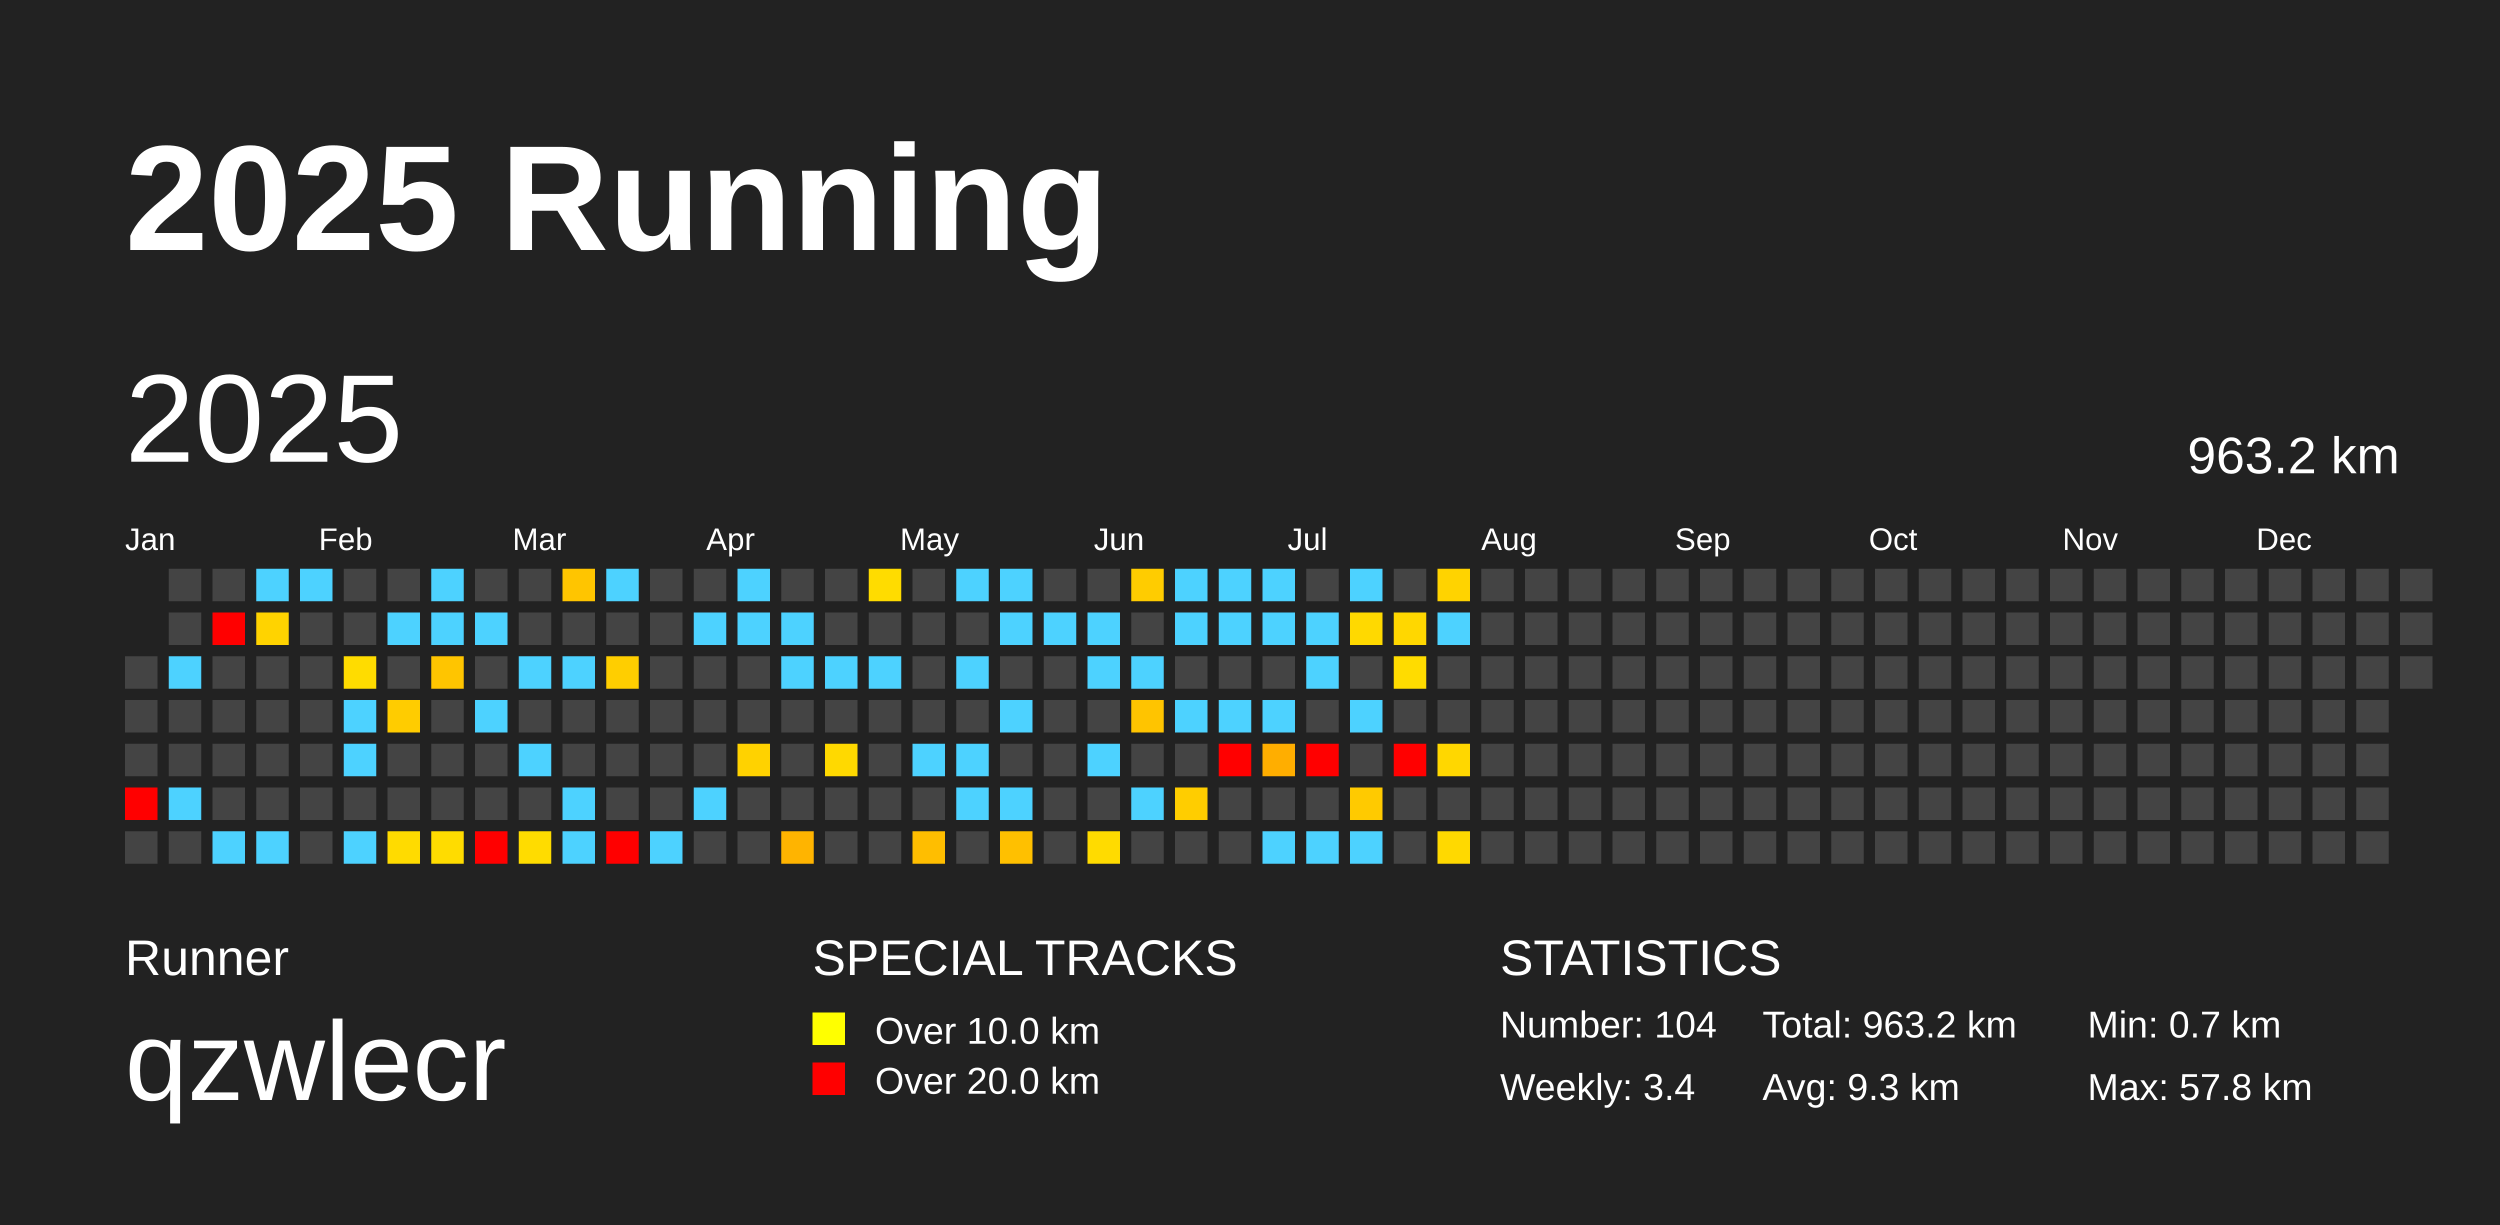
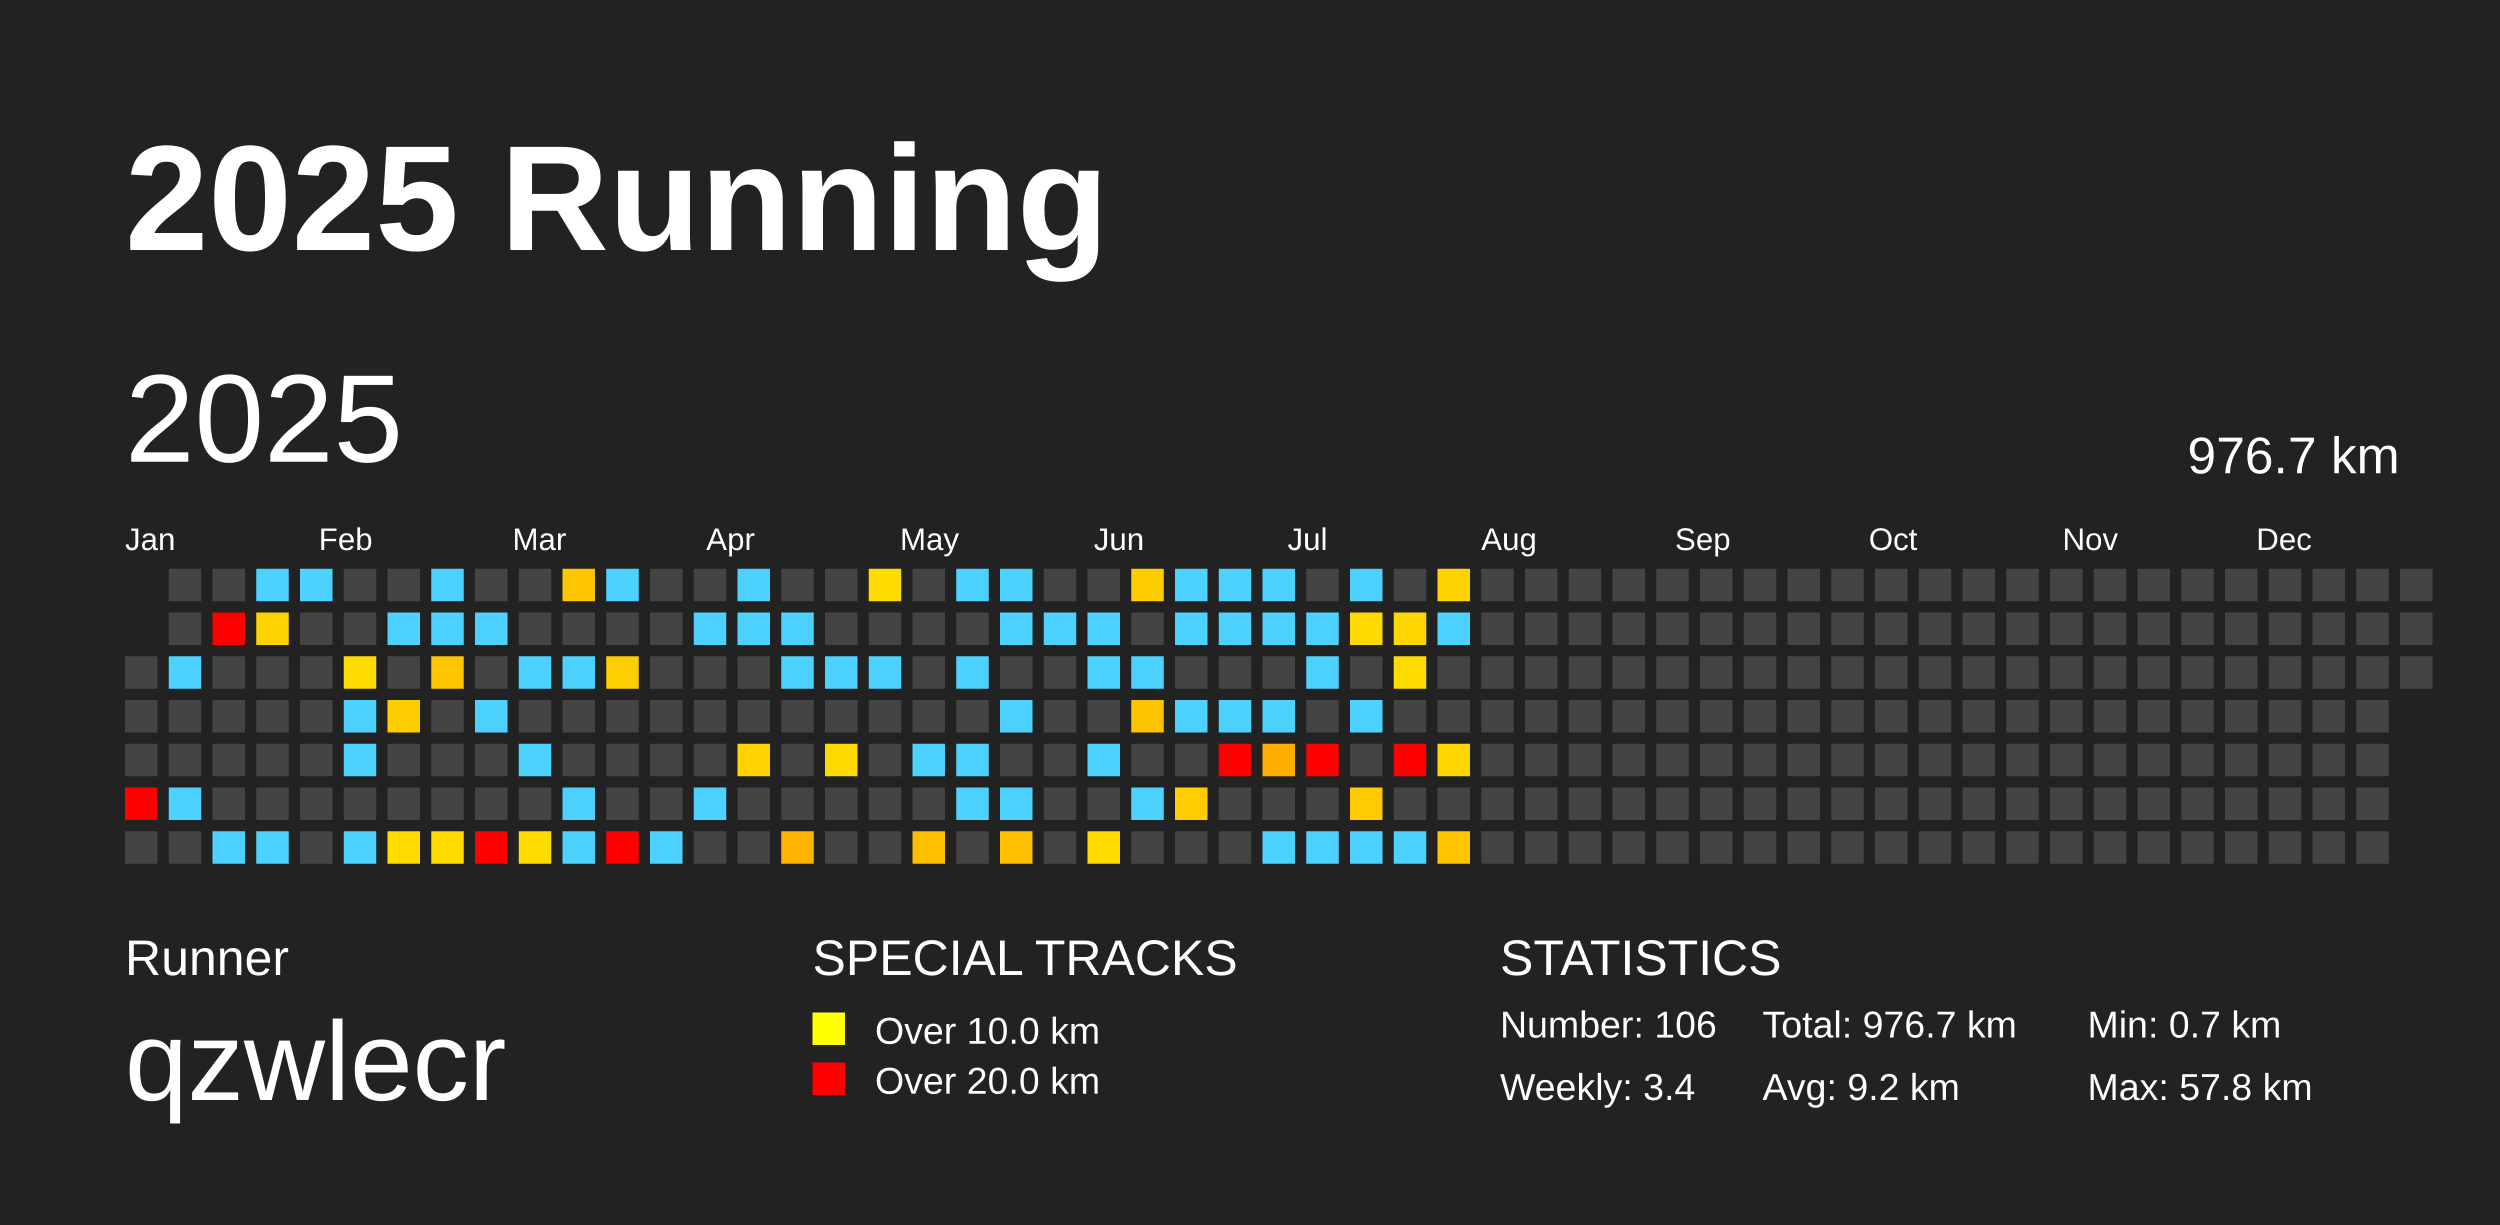
<svg xmlns="http://www.w3.org/2000/svg" baseProfile="full" height="98mm" version="1.1" viewBox="0,0,200,98" width="200mm">
  <defs />
  <rect fill="#222222" height="98" width="200" x="0" y="0" />
  <text fill="#FFFFFF" style="font-size:12px; font-family:Arial; font-weight:bold;" x="10" y="20">2025 Running</text>
  <text fill="#FFFFFF" style="font-size:4px; font-family:Arial" x="10" y="78">Runner</text>
  <text fill="#FFFFFF" style="font-size:9px; font-family:Arial" x="10" y="88">qzwlecr</text>
  <text fill="#FFFFFF" style="font-size:4px; font-family:Arial" x="65" y="78">SPECIAL TRACKS</text>
  <rect fill="yellow" height="2.6" width="2.6" x="65" y="81" />
  <text fill="#FFFFFF" style="font-size:3px; font-family:Arial" x="70" y="83.5">Over 10.0 km</text>
  <rect fill="red" height="2.6" width="2.6" x="65" y="85" />
  <text fill="#FFFFFF" style="font-size:3px; font-family:Arial" x="70" y="87.5">Over 20.0 km</text>
  <text fill="#FFFFFF" style="font-size:4px; font-family:Arial" x="120" y="78">STATISTICS</text>
-   <text fill="#FFFFFF" style="font-size:3px; font-family:Arial" x="120" y="83">Number: 104</text>
+   <text fill="#FFFFFF" style="font-size:3px; font-family:Arial" x="120" y="83">Number: 106</text>
  <text fill="#FFFFFF" style="font-size:3px; font-family:Arial" x="120" y="88">Weekly: 3.4</text>
-   <text fill="#FFFFFF" style="font-size:3px; font-family:Arial" x="141" y="83">Total: 963.2 km</text>
-   <text fill="#FFFFFF" style="font-size:3px; font-family:Arial" x="141" y="88">Avg: 9.3 km</text>
+   <text fill="#FFFFFF" style="font-size:3px; font-family:Arial" x="141" y="83">Total: 976.7 km</text>
+   <text fill="#FFFFFF" style="font-size:3px; font-family:Arial" x="141" y="88">Avg: 9.2 km</text>
  <text fill="#FFFFFF" style="font-size:3px; font-family:Arial" x="167" y="83">Min: 0.7 km</text>
  <text fill="#FFFFFF" style="font-size:3px; font-family:Arial" x="167" y="88">Max: 57.8 km</text>
  <text dominant-baseline="hanging" fill="#FFFFFF" style="font-size:10.0px; font-family:Arial;" x="10" y="30">2025</text>
-   <text dominant-baseline="hanging" fill="#FFFFFF" style="font-size:4.125px; font-family:Arial;" x="175" y="35">963.2 km</text>
+   <text dominant-baseline="hanging" fill="#FFFFFF" style="font-size:4.125px; font-family:Arial;" x="175" y="35">976.7 km</text>
  <text fill="#FFFFFF" style="font-size:2.5px; font-family:Arial" x="10.0" y="44">Jan</text>
  <text fill="#FFFFFF" style="font-size:2.5px; font-family:Arial" x="25.5" y="44">Feb</text>
  <text fill="#FFFFFF" style="font-size:2.5px; font-family:Arial" x="41.0" y="44">Mar</text>
  <text fill="#FFFFFF" style="font-size:2.5px; font-family:Arial" x="56.5" y="44">Apr</text>
  <text fill="#FFFFFF" style="font-size:2.5px; font-family:Arial" x="72.0" y="44">May</text>
  <text fill="#FFFFFF" style="font-size:2.5px; font-family:Arial" x="87.5" y="44">Jun</text>
  <text fill="#FFFFFF" style="font-size:2.5px; font-family:Arial" x="103.0" y="44">Jul</text>
  <text fill="#FFFFFF" style="font-size:2.5px; font-family:Arial" x="118.5" y="44">Aug</text>
  <text fill="#FFFFFF" style="font-size:2.5px; font-family:Arial" x="134.0" y="44">Sep</text>
  <text fill="#FFFFFF" style="font-size:2.5px; font-family:Arial" x="149.5" y="44">Oct</text>
  <text fill="#FFFFFF" style="font-size:2.5px; font-family:Arial" x="165.0" y="44">Nov</text>
  <text fill="#FFFFFF" style="font-size:2.5px; font-family:Arial" x="180.5" y="44">Dec</text>
  <rect fill="#444444" height="2.6" width="2.6" x="10.0" y="52.5" />
  <rect fill="#444444" height="2.6" width="2.6" x="10.0" y="56.0" />
  <rect fill="#444444" height="2.6" width="2.6" x="10.0" y="59.5" />
  <rect fill="red" height="2.6" width="2.6" x="10.0" y="63.0" />
  <rect fill="#444444" height="2.6" width="2.6" x="10.0" y="66.5" />
  <rect fill="#444444" height="2.6" width="2.6" x="13.5" y="45.5" />
  <rect fill="#444444" height="2.6" width="2.6" x="13.5" y="49.0" />
  <rect fill="#4dd2ff" height="2.6" width="2.6" x="13.5" y="52.5" />
  <rect fill="#444444" height="2.6" width="2.6" x="13.5" y="56.0" />
  <rect fill="#444444" height="2.6" width="2.6" x="13.5" y="59.5" />
  <rect fill="#4dd2ff" height="2.6" width="2.6" x="13.5" y="63.0" />
  <rect fill="#444444" height="2.6" width="2.6" x="13.5" y="66.5" />
  <rect fill="#444444" height="2.6" width="2.6" x="17.0" y="45.5" />
  <rect fill="red" height="2.6" width="2.6" x="17.0" y="49.0" />
  <rect fill="#444444" height="2.6" width="2.6" x="17.0" y="52.5" />
  <rect fill="#444444" height="2.6" width="2.6" x="17.0" y="56.0" />
  <rect fill="#444444" height="2.6" width="2.6" x="17.0" y="59.5" />
  <rect fill="#444444" height="2.6" width="2.6" x="17.0" y="63.0" />
  <rect fill="#4dd2ff" height="2.6" width="2.6" x="17.0" y="66.5" />
  <rect fill="#4dd2ff" height="2.6" width="2.6" x="20.5" y="45.5" />
  <rect fill="#ffd300" height="2.6" width="2.6" x="20.5" y="49.0" />
  <rect fill="#444444" height="2.6" width="2.6" x="20.5" y="52.5" />
  <rect fill="#444444" height="2.6" width="2.6" x="20.5" y="56.0" />
  <rect fill="#444444" height="2.6" width="2.6" x="20.5" y="59.5" />
  <rect fill="#444444" height="2.6" width="2.6" x="20.5" y="63.0" />
  <rect fill="#4dd2ff" height="2.6" width="2.6" x="20.5" y="66.5" />
  <rect fill="#4dd2ff" height="2.6" width="2.6" x="24.0" y="45.5" />
  <rect fill="#444444" height="2.6" width="2.6" x="24.0" y="49.0" />
  <rect fill="#444444" height="2.6" width="2.6" x="24.0" y="52.5" />
  <rect fill="#444444" height="2.6" width="2.6" x="24.0" y="56.0" />
  <rect fill="#444444" height="2.6" width="2.6" x="24.0" y="59.5" />
  <rect fill="#444444" height="2.6" width="2.6" x="24.0" y="63.0" />
  <rect fill="#444444" height="2.6" width="2.6" x="24.0" y="66.5" />
  <rect fill="#444444" height="2.6" width="2.6" x="27.5" y="45.5" />
  <rect fill="#444444" height="2.6" width="2.6" x="27.5" y="49.0" />
  <rect fill="#ffdc00" height="2.6" width="2.6" x="27.5" y="52.5" />
  <rect fill="#4dd2ff" height="2.6" width="2.6" x="27.5" y="56.0" />
  <rect fill="#4dd2ff" height="2.6" width="2.6" x="27.5" y="59.5" />
  <rect fill="#444444" height="2.6" width="2.6" x="27.5" y="63.0" />
  <rect fill="#4dd2ff" height="2.6" width="2.6" x="27.5" y="66.5" />
  <rect fill="#444444" height="2.6" width="2.6" x="31.0" y="45.5" />
  <rect fill="#4dd2ff" height="2.6" width="2.6" x="31.0" y="49.0" />
  <rect fill="#444444" height="2.6" width="2.6" x="31.0" y="52.5" />
  <rect fill="#ffcc00" height="2.6" width="2.6" x="31.0" y="56.0" />
  <rect fill="#444444" height="2.6" width="2.6" x="31.0" y="59.5" />
  <rect fill="#444444" height="2.6" width="2.6" x="31.0" y="63.0" />
  <rect fill="#ffdb00" height="2.6" width="2.6" x="31.0" y="66.5" />
  <rect fill="#4dd2ff" height="2.6" width="2.6" x="34.5" y="45.5" />
  <rect fill="#4dd2ff" height="2.6" width="2.6" x="34.5" y="49.0" />
  <rect fill="#ffc500" height="2.6" width="2.6" x="34.5" y="52.5" />
  <rect fill="#444444" height="2.6" width="2.6" x="34.5" y="56.0" />
  <rect fill="#444444" height="2.6" width="2.6" x="34.5" y="59.5" />
  <rect fill="#444444" height="2.6" width="2.6" x="34.5" y="63.0" />
  <rect fill="#ffdc00" height="2.6" width="2.6" x="34.5" y="66.5" />
  <rect fill="#444444" height="2.6" width="2.6" x="38.0" y="45.5" />
  <rect fill="#4dd2ff" height="2.6" width="2.6" x="38.0" y="49.0" />
  <rect fill="#444444" height="2.6" width="2.6" x="38.0" y="52.5" />
  <rect fill="#4dd2ff" height="2.6" width="2.6" x="38.0" y="56.0" />
  <rect fill="#444444" height="2.6" width="2.6" x="38.0" y="59.5" />
  <rect fill="#444444" height="2.6" width="2.6" x="38.0" y="63.0" />
  <rect fill="red" height="2.6" width="2.6" x="38.0" y="66.5" />
  <rect fill="#444444" height="2.6" width="2.6" x="41.5" y="45.5" />
  <rect fill="#444444" height="2.6" width="2.6" x="41.5" y="49.0" />
  <rect fill="#4dd2ff" height="2.6" width="2.6" x="41.5" y="52.5" />
  <rect fill="#444444" height="2.6" width="2.6" x="41.5" y="56.0" />
  <rect fill="#4dd2ff" height="2.6" width="2.6" x="41.5" y="59.5" />
  <rect fill="#444444" height="2.6" width="2.6" x="41.5" y="63.0" />
  <rect fill="#ffdc00" height="2.6" width="2.6" x="41.5" y="66.5" />
  <rect fill="#ffc500" height="2.6" width="2.6" x="45.0" y="45.5" />
  <rect fill="#444444" height="2.6" width="2.6" x="45.0" y="49.0" />
  <rect fill="#4dd2ff" height="2.6" width="2.6" x="45.0" y="52.5" />
  <rect fill="#444444" height="2.6" width="2.6" x="45.0" y="56.0" />
  <rect fill="#444444" height="2.6" width="2.6" x="45.0" y="59.5" />
  <rect fill="#4dd2ff" height="2.6" width="2.6" x="45.0" y="63.0" />
  <rect fill="#4dd2ff" height="2.6" width="2.6" x="45.0" y="66.5" />
  <rect fill="#4dd2ff" height="2.6" width="2.6" x="48.5" y="45.5" />
  <rect fill="#444444" height="2.6" width="2.6" x="48.5" y="49.0" />
  <rect fill="#ffce00" height="2.6" width="2.6" x="48.5" y="52.5" />
  <rect fill="#444444" height="2.6" width="2.6" x="48.5" y="56.0" />
  <rect fill="#444444" height="2.6" width="2.6" x="48.5" y="59.5" />
  <rect fill="#444444" height="2.6" width="2.6" x="48.5" y="63.0" />
  <rect fill="red" height="2.6" width="2.6" x="48.5" y="66.5" />
  <rect fill="#444444" height="2.6" width="2.6" x="52.0" y="45.5" />
  <rect fill="#444444" height="2.6" width="2.6" x="52.0" y="49.0" />
  <rect fill="#444444" height="2.6" width="2.6" x="52.0" y="52.5" />
  <rect fill="#444444" height="2.6" width="2.6" x="52.0" y="56.0" />
  <rect fill="#444444" height="2.6" width="2.6" x="52.0" y="59.5" />
  <rect fill="#444444" height="2.6" width="2.6" x="52.0" y="63.0" />
  <rect fill="#4dd2ff" height="2.6" width="2.6" x="52.0" y="66.5" />
  <rect fill="#444444" height="2.6" width="2.6" x="55.5" y="45.5" />
  <rect fill="#4dd2ff" height="2.6" width="2.6" x="55.5" y="49.0" />
  <rect fill="#444444" height="2.6" width="2.6" x="55.5" y="52.5" />
  <rect fill="#444444" height="2.6" width="2.6" x="55.5" y="56.0" />
  <rect fill="#444444" height="2.6" width="2.6" x="55.5" y="59.5" />
  <rect fill="#4dd2ff" height="2.6" width="2.6" x="55.5" y="63.0" />
  <rect fill="#444444" height="2.6" width="2.6" x="55.5" y="66.5" />
  <rect fill="#4dd2ff" height="2.6" width="2.6" x="59.0" y="45.5" />
  <rect fill="#4dd2ff" height="2.6" width="2.6" x="59.0" y="49.0" />
  <rect fill="#444444" height="2.6" width="2.6" x="59.0" y="52.5" />
  <rect fill="#444444" height="2.6" width="2.6" x="59.0" y="56.0" />
  <rect fill="#ffd200" height="2.6" width="2.6" x="59.0" y="59.5" />
  <rect fill="#444444" height="2.6" width="2.6" x="59.0" y="63.0" />
  <rect fill="#444444" height="2.6" width="2.6" x="59.0" y="66.5" />
  <rect fill="#444444" height="2.6" width="2.6" x="62.5" y="45.5" />
  <rect fill="#4dd2ff" height="2.6" width="2.6" x="62.5" y="49.0" />
  <rect fill="#4dd2ff" height="2.6" width="2.6" x="62.5" y="52.5" />
  <rect fill="#444444" height="2.6" width="2.6" x="62.5" y="56.0" />
  <rect fill="#444444" height="2.6" width="2.6" x="62.5" y="59.5" />
  <rect fill="#444444" height="2.6" width="2.6" x="62.5" y="63.0" />
  <rect fill="#ffb400" height="2.6" width="2.6" x="62.5" y="66.5" />
  <rect fill="#444444" height="2.6" width="2.6" x="66.0" y="45.5" />
  <rect fill="#444444" height="2.6" width="2.6" x="66.0" y="49.0" />
  <rect fill="#4dd2ff" height="2.6" width="2.6" x="66.0" y="52.5" />
  <rect fill="#444444" height="2.6" width="2.6" x="66.0" y="56.0" />
  <rect fill="#ffd900" height="2.6" width="2.6" x="66.0" y="59.5" />
  <rect fill="#444444" height="2.6" width="2.6" x="66.0" y="63.0" />
  <rect fill="#444444" height="2.6" width="2.6" x="66.0" y="66.5" />
  <rect fill="#ffdc00" height="2.6" width="2.6" x="69.5" y="45.5" />
  <rect fill="#444444" height="2.6" width="2.6" x="69.5" y="49.0" />
  <rect fill="#4dd2ff" height="2.6" width="2.6" x="69.5" y="52.5" />
  <rect fill="#444444" height="2.6" width="2.6" x="69.5" y="56.0" />
  <rect fill="#444444" height="2.6" width="2.6" x="69.5" y="59.5" />
  <rect fill="#444444" height="2.6" width="2.6" x="69.5" y="63.0" />
  <rect fill="#444444" height="2.6" width="2.6" x="69.5" y="66.5" />
  <rect fill="#444444" height="2.6" width="2.6" x="73.0" y="45.5" />
  <rect fill="#444444" height="2.6" width="2.6" x="73.0" y="49.0" />
  <rect fill="#444444" height="2.6" width="2.6" x="73.0" y="52.5" />
  <rect fill="#444444" height="2.6" width="2.6" x="73.0" y="56.0" />
  <rect fill="#4dd2ff" height="2.6" width="2.6" x="73.0" y="59.5" />
  <rect fill="#444444" height="2.6" width="2.6" x="73.0" y="63.0" />
  <rect fill="#ffbe00" height="2.6" width="2.6" x="73.0" y="66.5" />
  <rect fill="#4dd2ff" height="2.6" width="2.6" x="76.5" y="45.5" />
  <rect fill="#444444" height="2.6" width="2.6" x="76.5" y="49.0" />
  <rect fill="#4dd2ff" height="2.6" width="2.6" x="76.5" y="52.5" />
  <rect fill="#444444" height="2.6" width="2.6" x="76.5" y="56.0" />
  <rect fill="#4dd2ff" height="2.6" width="2.6" x="76.5" y="59.5" />
  <rect fill="#4dd2ff" height="2.6" width="2.6" x="76.5" y="63.0" />
  <rect fill="#444444" height="2.6" width="2.6" x="76.5" y="66.5" />
  <rect fill="#4dd2ff" height="2.6" width="2.6" x="80.0" y="45.5" />
  <rect fill="#4dd2ff" height="2.6" width="2.6" x="80.0" y="49.0" />
  <rect fill="#444444" height="2.6" width="2.6" x="80.0" y="52.5" />
  <rect fill="#4dd2ff" height="2.6" width="2.6" x="80.0" y="56.0" />
  <rect fill="#444444" height="2.6" width="2.6" x="80.0" y="59.5" />
  <rect fill="#4dd2ff" height="2.6" width="2.6" x="80.0" y="63.0" />
  <rect fill="#ffc000" height="2.6" width="2.6" x="80.0" y="66.5" />
  <rect fill="#444444" height="2.6" width="2.6" x="83.5" y="45.5" />
  <rect fill="#4dd2ff" height="2.6" width="2.6" x="83.5" y="49.0" />
  <rect fill="#444444" height="2.6" width="2.6" x="83.5" y="52.5" />
  <rect fill="#444444" height="2.6" width="2.6" x="83.5" y="56.0" />
  <rect fill="#444444" height="2.6" width="2.6" x="83.5" y="59.5" />
  <rect fill="#444444" height="2.6" width="2.6" x="83.5" y="63.0" />
  <rect fill="#444444" height="2.6" width="2.6" x="83.5" y="66.5" />
  <rect fill="#444444" height="2.6" width="2.6" x="87.0" y="45.5" />
  <rect fill="#4dd2ff" height="2.6" width="2.6" x="87.0" y="49.0" />
  <rect fill="#4dd2ff" height="2.6" width="2.6" x="87.0" y="52.5" />
  <rect fill="#444444" height="2.6" width="2.6" x="87.0" y="56.0" />
  <rect fill="#4dd2ff" height="2.6" width="2.6" x="87.0" y="59.5" />
  <rect fill="#444444" height="2.6" width="2.6" x="87.0" y="63.0" />
  <rect fill="#ffdb00" height="2.6" width="2.6" x="87.0" y="66.5" />
  <rect fill="#ffcc00" height="2.6" width="2.6" x="90.5" y="45.5" />
  <rect fill="#444444" height="2.6" width="2.6" x="90.5" y="49.0" />
  <rect fill="#4dd2ff" height="2.6" width="2.6" x="90.5" y="52.5" />
  <rect fill="#ffc400" height="2.6" width="2.6" x="90.5" y="56.0" />
  <rect fill="#444444" height="2.6" width="2.6" x="90.5" y="59.5" />
  <rect fill="#4dd2ff" height="2.6" width="2.6" x="90.5" y="63.0" />
  <rect fill="#444444" height="2.6" width="2.6" x="90.5" y="66.5" />
  <rect fill="#4dd2ff" height="2.6" width="2.6" x="94.0" y="45.5" />
  <rect fill="#4dd2ff" height="2.6" width="2.6" x="94.0" y="49.0" />
  <rect fill="#444444" height="2.6" width="2.6" x="94.0" y="52.5" />
  <rect fill="#4dd2ff" height="2.6" width="2.6" x="94.0" y="56.0" />
  <rect fill="#444444" height="2.6" width="2.6" x="94.0" y="59.5" />
  <rect fill="#ffcd00" height="2.6" width="2.6" x="94.0" y="63.0" />
  <rect fill="#444444" height="2.6" width="2.6" x="94.0" y="66.5" />
  <rect fill="#4dd2ff" height="2.6" width="2.6" x="97.5" y="45.5" />
  <rect fill="#4dd2ff" height="2.6" width="2.6" x="97.5" y="49.0" />
  <rect fill="#444444" height="2.6" width="2.6" x="97.5" y="52.5" />
  <rect fill="#4dd2ff" height="2.6" width="2.6" x="97.5" y="56.0" />
  <rect fill="red" height="2.6" width="2.6" x="97.5" y="59.5" />
  <rect fill="#444444" height="2.6" width="2.6" x="97.5" y="63.0" />
  <rect fill="#444444" height="2.6" width="2.6" x="97.5" y="66.5" />
  <rect fill="#4dd2ff" height="2.6" width="2.6" x="101.0" y="45.5" />
  <rect fill="#4dd2ff" height="2.6" width="2.6" x="101.0" y="49.0" />
  <rect fill="#444444" height="2.6" width="2.6" x="101.0" y="52.5" />
  <rect fill="#4dd2ff" height="2.6" width="2.6" x="101.0" y="56.0" />
  <rect fill="#ffae00" height="2.6" width="2.6" x="101.0" y="59.5" />
  <rect fill="#444444" height="2.6" width="2.6" x="101.0" y="63.0" />
  <rect fill="#4dd2ff" height="2.6" width="2.6" x="101.0" y="66.5" />
  <rect fill="#444444" height="2.6" width="2.6" x="104.5" y="45.5" />
  <rect fill="#4dd2ff" height="2.6" width="2.6" x="104.5" y="49.0" />
  <rect fill="#4dd2ff" height="2.6" width="2.6" x="104.5" y="52.5" />
  <rect fill="#444444" height="2.6" width="2.6" x="104.5" y="56.0" />
  <rect fill="red" height="2.6" width="2.6" x="104.5" y="59.5" />
  <rect fill="#444444" height="2.6" width="2.6" x="104.5" y="63.0" />
  <rect fill="#4dd2ff" height="2.6" width="2.6" x="104.5" y="66.5" />
  <rect fill="#4dd2ff" height="2.6" width="2.6" x="108.0" y="45.5" />
  <rect fill="#ffd900" height="2.6" width="2.6" x="108.0" y="49.0" />
  <rect fill="#444444" height="2.6" width="2.6" x="108.0" y="52.5" />
  <rect fill="#4dd2ff" height="2.6" width="2.6" x="108.0" y="56.0" />
  <rect fill="#444444" height="2.6" width="2.6" x="108.0" y="59.5" />
  <rect fill="#ffca00" height="2.6" width="2.6" x="108.0" y="63.0" />
  <rect fill="#4dd2ff" height="2.6" width="2.6" x="108.0" y="66.5" />
  <rect fill="#444444" height="2.6" width="2.6" x="111.5" y="45.5" />
  <rect fill="#ffd700" height="2.6" width="2.6" x="111.5" y="49.0" />
  <rect fill="#ffdc00" height="2.6" width="2.6" x="111.5" y="52.5" />
  <rect fill="#444444" height="2.6" width="2.6" x="111.5" y="56.0" />
  <rect fill="red" height="2.6" width="2.6" x="111.5" y="59.5" />
  <rect fill="#444444" height="2.6" width="2.6" x="111.5" y="63.0" />
-   <rect fill="#444444" height="2.6" width="2.6" x="111.5" y="66.5" />
+   <rect fill="#4dd2ff" height="2.6" width="2.6" x="111.5" y="66.5" />
  <rect fill="#ffd300" height="2.6" width="2.6" x="115.0" y="45.5" />
  <rect fill="#4dd2ff" height="2.6" width="2.6" x="115.0" y="49.0" />
  <rect fill="#444444" height="2.6" width="2.6" x="115.0" y="52.5" />
  <rect fill="#444444" height="2.6" width="2.6" x="115.0" y="56.0" />
  <rect fill="#ffd700" height="2.6" width="2.6" x="115.0" y="59.5" />
  <rect fill="#444444" height="2.6" width="2.6" x="115.0" y="63.0" />
-   <rect fill="#ffd900" height="2.6" width="2.6" x="115.0" y="66.5" />
+   <rect fill="#ffc500" height="2.6" width="2.6" x="115.0" y="66.5" />
  <rect fill="#444444" height="2.6" width="2.6" x="118.5" y="45.5" />
  <rect fill="#444444" height="2.6" width="2.6" x="118.5" y="49.0" />
  <rect fill="#444444" height="2.6" width="2.6" x="118.5" y="52.5" />
  <rect fill="#444444" height="2.6" width="2.6" x="118.5" y="56.0" />
  <rect fill="#444444" height="2.6" width="2.6" x="118.5" y="59.5" />
  <rect fill="#444444" height="2.6" width="2.6" x="118.5" y="63.0" />
  <rect fill="#444444" height="2.6" width="2.6" x="118.5" y="66.5" />
  <rect fill="#444444" height="2.6" width="2.6" x="122.0" y="45.5" />
  <rect fill="#444444" height="2.6" width="2.6" x="122.0" y="49.0" />
  <rect fill="#444444" height="2.6" width="2.6" x="122.0" y="52.5" />
  <rect fill="#444444" height="2.6" width="2.6" x="122.0" y="56.0" />
  <rect fill="#444444" height="2.6" width="2.6" x="122.0" y="59.5" />
  <rect fill="#444444" height="2.6" width="2.6" x="122.0" y="63.0" />
  <rect fill="#444444" height="2.6" width="2.6" x="122.0" y="66.5" />
  <rect fill="#444444" height="2.6" width="2.6" x="125.5" y="45.5" />
  <rect fill="#444444" height="2.6" width="2.6" x="125.5" y="49.0" />
  <rect fill="#444444" height="2.6" width="2.6" x="125.5" y="52.5" />
  <rect fill="#444444" height="2.6" width="2.6" x="125.5" y="56.0" />
  <rect fill="#444444" height="2.6" width="2.6" x="125.5" y="59.5" />
  <rect fill="#444444" height="2.6" width="2.6" x="125.5" y="63.0" />
  <rect fill="#444444" height="2.6" width="2.6" x="125.5" y="66.5" />
  <rect fill="#444444" height="2.6" width="2.6" x="129.0" y="45.5" />
  <rect fill="#444444" height="2.6" width="2.6" x="129.0" y="49.0" />
  <rect fill="#444444" height="2.6" width="2.6" x="129.0" y="52.5" />
  <rect fill="#444444" height="2.6" width="2.6" x="129.0" y="56.0" />
  <rect fill="#444444" height="2.6" width="2.6" x="129.0" y="59.5" />
  <rect fill="#444444" height="2.6" width="2.6" x="129.0" y="63.0" />
  <rect fill="#444444" height="2.6" width="2.6" x="129.0" y="66.5" />
  <rect fill="#444444" height="2.6" width="2.6" x="132.5" y="45.5" />
  <rect fill="#444444" height="2.6" width="2.6" x="132.5" y="49.0" />
  <rect fill="#444444" height="2.6" width="2.6" x="132.5" y="52.5" />
  <rect fill="#444444" height="2.6" width="2.6" x="132.5" y="56.0" />
  <rect fill="#444444" height="2.6" width="2.6" x="132.5" y="59.5" />
  <rect fill="#444444" height="2.6" width="2.6" x="132.5" y="63.0" />
  <rect fill="#444444" height="2.6" width="2.6" x="132.5" y="66.5" />
  <rect fill="#444444" height="2.6" width="2.6" x="136.0" y="45.5" />
  <rect fill="#444444" height="2.6" width="2.6" x="136.0" y="49.0" />
  <rect fill="#444444" height="2.6" width="2.6" x="136.0" y="52.5" />
  <rect fill="#444444" height="2.6" width="2.6" x="136.0" y="56.0" />
  <rect fill="#444444" height="2.6" width="2.6" x="136.0" y="59.5" />
  <rect fill="#444444" height="2.6" width="2.6" x="136.0" y="63.0" />
  <rect fill="#444444" height="2.6" width="2.6" x="136.0" y="66.5" />
  <rect fill="#444444" height="2.6" width="2.6" x="139.5" y="45.5" />
  <rect fill="#444444" height="2.6" width="2.6" x="139.5" y="49.0" />
  <rect fill="#444444" height="2.6" width="2.6" x="139.5" y="52.5" />
  <rect fill="#444444" height="2.6" width="2.6" x="139.5" y="56.0" />
  <rect fill="#444444" height="2.6" width="2.6" x="139.5" y="59.5" />
  <rect fill="#444444" height="2.6" width="2.6" x="139.5" y="63.0" />
  <rect fill="#444444" height="2.6" width="2.6" x="139.5" y="66.5" />
  <rect fill="#444444" height="2.6" width="2.6" x="143.0" y="45.5" />
  <rect fill="#444444" height="2.6" width="2.6" x="143.0" y="49.0" />
  <rect fill="#444444" height="2.6" width="2.6" x="143.0" y="52.5" />
  <rect fill="#444444" height="2.6" width="2.6" x="143.0" y="56.0" />
  <rect fill="#444444" height="2.6" width="2.6" x="143.0" y="59.5" />
  <rect fill="#444444" height="2.6" width="2.6" x="143.0" y="63.0" />
  <rect fill="#444444" height="2.6" width="2.6" x="143.0" y="66.5" />
  <rect fill="#444444" height="2.6" width="2.6" x="146.5" y="45.5" />
  <rect fill="#444444" height="2.6" width="2.6" x="146.5" y="49.0" />
  <rect fill="#444444" height="2.6" width="2.6" x="146.5" y="52.5" />
  <rect fill="#444444" height="2.6" width="2.6" x="146.5" y="56.0" />
  <rect fill="#444444" height="2.6" width="2.6" x="146.5" y="59.5" />
  <rect fill="#444444" height="2.6" width="2.6" x="146.5" y="63.0" />
  <rect fill="#444444" height="2.6" width="2.6" x="146.5" y="66.5" />
  <rect fill="#444444" height="2.6" width="2.6" x="150.0" y="45.5" />
  <rect fill="#444444" height="2.6" width="2.6" x="150.0" y="49.0" />
  <rect fill="#444444" height="2.6" width="2.6" x="150.0" y="52.5" />
  <rect fill="#444444" height="2.6" width="2.6" x="150.0" y="56.0" />
  <rect fill="#444444" height="2.6" width="2.6" x="150.0" y="59.5" />
  <rect fill="#444444" height="2.6" width="2.6" x="150.0" y="63.0" />
  <rect fill="#444444" height="2.6" width="2.6" x="150.0" y="66.5" />
  <rect fill="#444444" height="2.6" width="2.6" x="153.5" y="45.5" />
  <rect fill="#444444" height="2.6" width="2.6" x="153.5" y="49.0" />
  <rect fill="#444444" height="2.6" width="2.6" x="153.5" y="52.5" />
  <rect fill="#444444" height="2.6" width="2.6" x="153.5" y="56.0" />
  <rect fill="#444444" height="2.6" width="2.6" x="153.5" y="59.5" />
  <rect fill="#444444" height="2.6" width="2.6" x="153.5" y="63.0" />
  <rect fill="#444444" height="2.6" width="2.6" x="153.5" y="66.5" />
  <rect fill="#444444" height="2.6" width="2.6" x="157.0" y="45.5" />
  <rect fill="#444444" height="2.6" width="2.6" x="157.0" y="49.0" />
  <rect fill="#444444" height="2.6" width="2.6" x="157.0" y="52.5" />
  <rect fill="#444444" height="2.6" width="2.6" x="157.0" y="56.0" />
  <rect fill="#444444" height="2.6" width="2.6" x="157.0" y="59.5" />
  <rect fill="#444444" height="2.6" width="2.6" x="157.0" y="63.0" />
  <rect fill="#444444" height="2.6" width="2.6" x="157.0" y="66.5" />
  <rect fill="#444444" height="2.6" width="2.6" x="160.5" y="45.5" />
  <rect fill="#444444" height="2.6" width="2.6" x="160.5" y="49.0" />
  <rect fill="#444444" height="2.6" width="2.6" x="160.5" y="52.5" />
  <rect fill="#444444" height="2.6" width="2.6" x="160.5" y="56.0" />
  <rect fill="#444444" height="2.6" width="2.6" x="160.5" y="59.5" />
  <rect fill="#444444" height="2.6" width="2.6" x="160.5" y="63.0" />
  <rect fill="#444444" height="2.6" width="2.6" x="160.5" y="66.5" />
  <rect fill="#444444" height="2.6" width="2.6" x="164.0" y="45.5" />
  <rect fill="#444444" height="2.6" width="2.6" x="164.0" y="49.0" />
  <rect fill="#444444" height="2.6" width="2.6" x="164.0" y="52.5" />
  <rect fill="#444444" height="2.6" width="2.6" x="164.0" y="56.0" />
  <rect fill="#444444" height="2.6" width="2.6" x="164.0" y="59.5" />
  <rect fill="#444444" height="2.6" width="2.6" x="164.0" y="63.0" />
  <rect fill="#444444" height="2.6" width="2.6" x="164.0" y="66.5" />
  <rect fill="#444444" height="2.6" width="2.6" x="167.5" y="45.5" />
  <rect fill="#444444" height="2.6" width="2.6" x="167.5" y="49.0" />
  <rect fill="#444444" height="2.6" width="2.6" x="167.5" y="52.5" />
  <rect fill="#444444" height="2.6" width="2.6" x="167.5" y="56.0" />
  <rect fill="#444444" height="2.6" width="2.6" x="167.5" y="59.5" />
  <rect fill="#444444" height="2.6" width="2.6" x="167.5" y="63.0" />
  <rect fill="#444444" height="2.6" width="2.6" x="167.5" y="66.5" />
  <rect fill="#444444" height="2.6" width="2.6" x="171.0" y="45.5" />
  <rect fill="#444444" height="2.6" width="2.6" x="171.0" y="49.0" />
  <rect fill="#444444" height="2.6" width="2.6" x="171.0" y="52.5" />
  <rect fill="#444444" height="2.6" width="2.6" x="171.0" y="56.0" />
  <rect fill="#444444" height="2.6" width="2.6" x="171.0" y="59.5" />
  <rect fill="#444444" height="2.6" width="2.6" x="171.0" y="63.0" />
  <rect fill="#444444" height="2.6" width="2.6" x="171.0" y="66.5" />
  <rect fill="#444444" height="2.6" width="2.6" x="174.5" y="45.5" />
  <rect fill="#444444" height="2.6" width="2.6" x="174.5" y="49.0" />
  <rect fill="#444444" height="2.6" width="2.6" x="174.5" y="52.5" />
  <rect fill="#444444" height="2.6" width="2.6" x="174.5" y="56.0" />
  <rect fill="#444444" height="2.6" width="2.6" x="174.5" y="59.5" />
  <rect fill="#444444" height="2.6" width="2.6" x="174.5" y="63.0" />
  <rect fill="#444444" height="2.6" width="2.6" x="174.5" y="66.5" />
  <rect fill="#444444" height="2.6" width="2.6" x="178.0" y="45.5" />
  <rect fill="#444444" height="2.6" width="2.6" x="178.0" y="49.0" />
  <rect fill="#444444" height="2.6" width="2.6" x="178.0" y="52.5" />
  <rect fill="#444444" height="2.6" width="2.6" x="178.0" y="56.0" />
  <rect fill="#444444" height="2.6" width="2.6" x="178.0" y="59.5" />
  <rect fill="#444444" height="2.6" width="2.6" x="178.0" y="63.0" />
  <rect fill="#444444" height="2.6" width="2.6" x="178.0" y="66.5" />
  <rect fill="#444444" height="2.6" width="2.6" x="181.5" y="45.5" />
  <rect fill="#444444" height="2.6" width="2.6" x="181.5" y="49.0" />
  <rect fill="#444444" height="2.6" width="2.6" x="181.5" y="52.5" />
  <rect fill="#444444" height="2.6" width="2.6" x="181.5" y="56.0" />
  <rect fill="#444444" height="2.6" width="2.6" x="181.5" y="59.5" />
  <rect fill="#444444" height="2.6" width="2.6" x="181.5" y="63.0" />
  <rect fill="#444444" height="2.6" width="2.6" x="181.5" y="66.5" />
  <rect fill="#444444" height="2.6" width="2.6" x="185.0" y="45.5" />
  <rect fill="#444444" height="2.6" width="2.6" x="185.0" y="49.0" />
  <rect fill="#444444" height="2.6" width="2.6" x="185.0" y="52.5" />
  <rect fill="#444444" height="2.6" width="2.6" x="185.0" y="56.0" />
  <rect fill="#444444" height="2.6" width="2.6" x="185.0" y="59.5" />
  <rect fill="#444444" height="2.6" width="2.6" x="185.0" y="63.0" />
  <rect fill="#444444" height="2.6" width="2.6" x="185.0" y="66.5" />
  <rect fill="#444444" height="2.6" width="2.6" x="188.5" y="45.5" />
  <rect fill="#444444" height="2.6" width="2.6" x="188.5" y="49.0" />
  <rect fill="#444444" height="2.6" width="2.6" x="188.5" y="52.5" />
  <rect fill="#444444" height="2.6" width="2.6" x="188.5" y="56.0" />
  <rect fill="#444444" height="2.6" width="2.6" x="188.5" y="59.5" />
  <rect fill="#444444" height="2.6" width="2.6" x="188.5" y="63.0" />
  <rect fill="#444444" height="2.6" width="2.6" x="188.5" y="66.5" />
  <rect fill="#444444" height="2.6" width="2.6" x="192.0" y="45.5" />
  <rect fill="#444444" height="2.6" width="2.6" x="192.0" y="49.0" />
  <rect fill="#444444" height="2.6" width="2.6" x="192.0" y="52.5" />
</svg>
